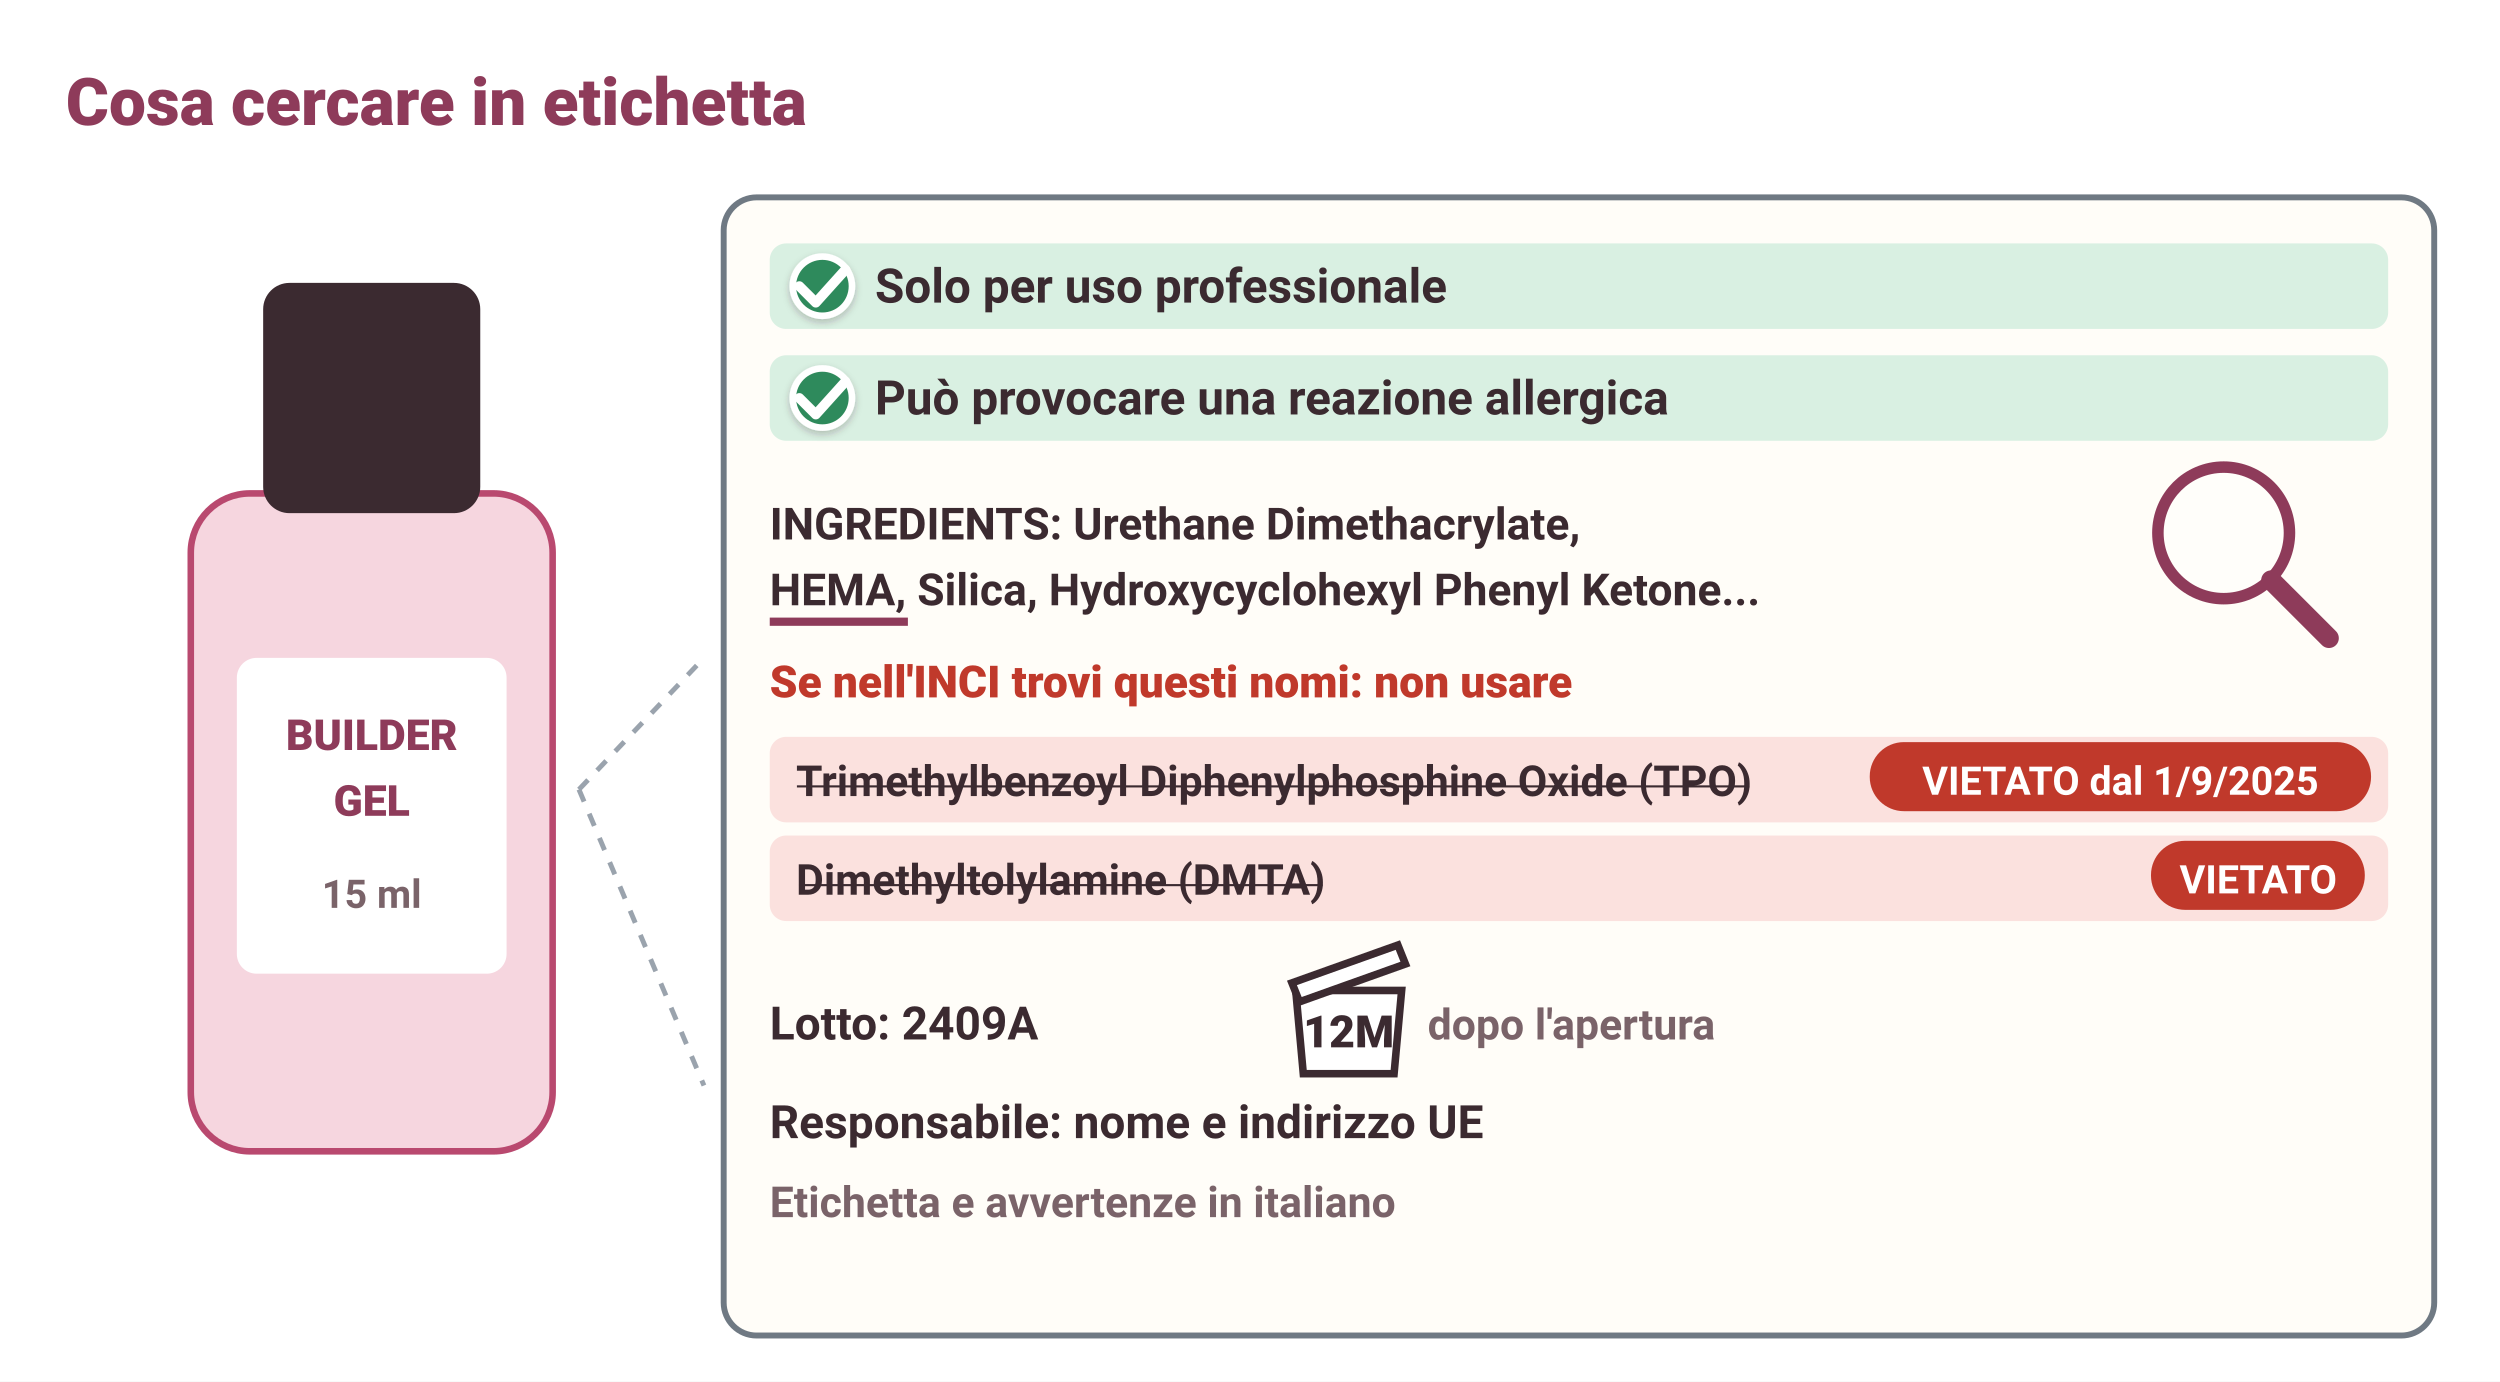
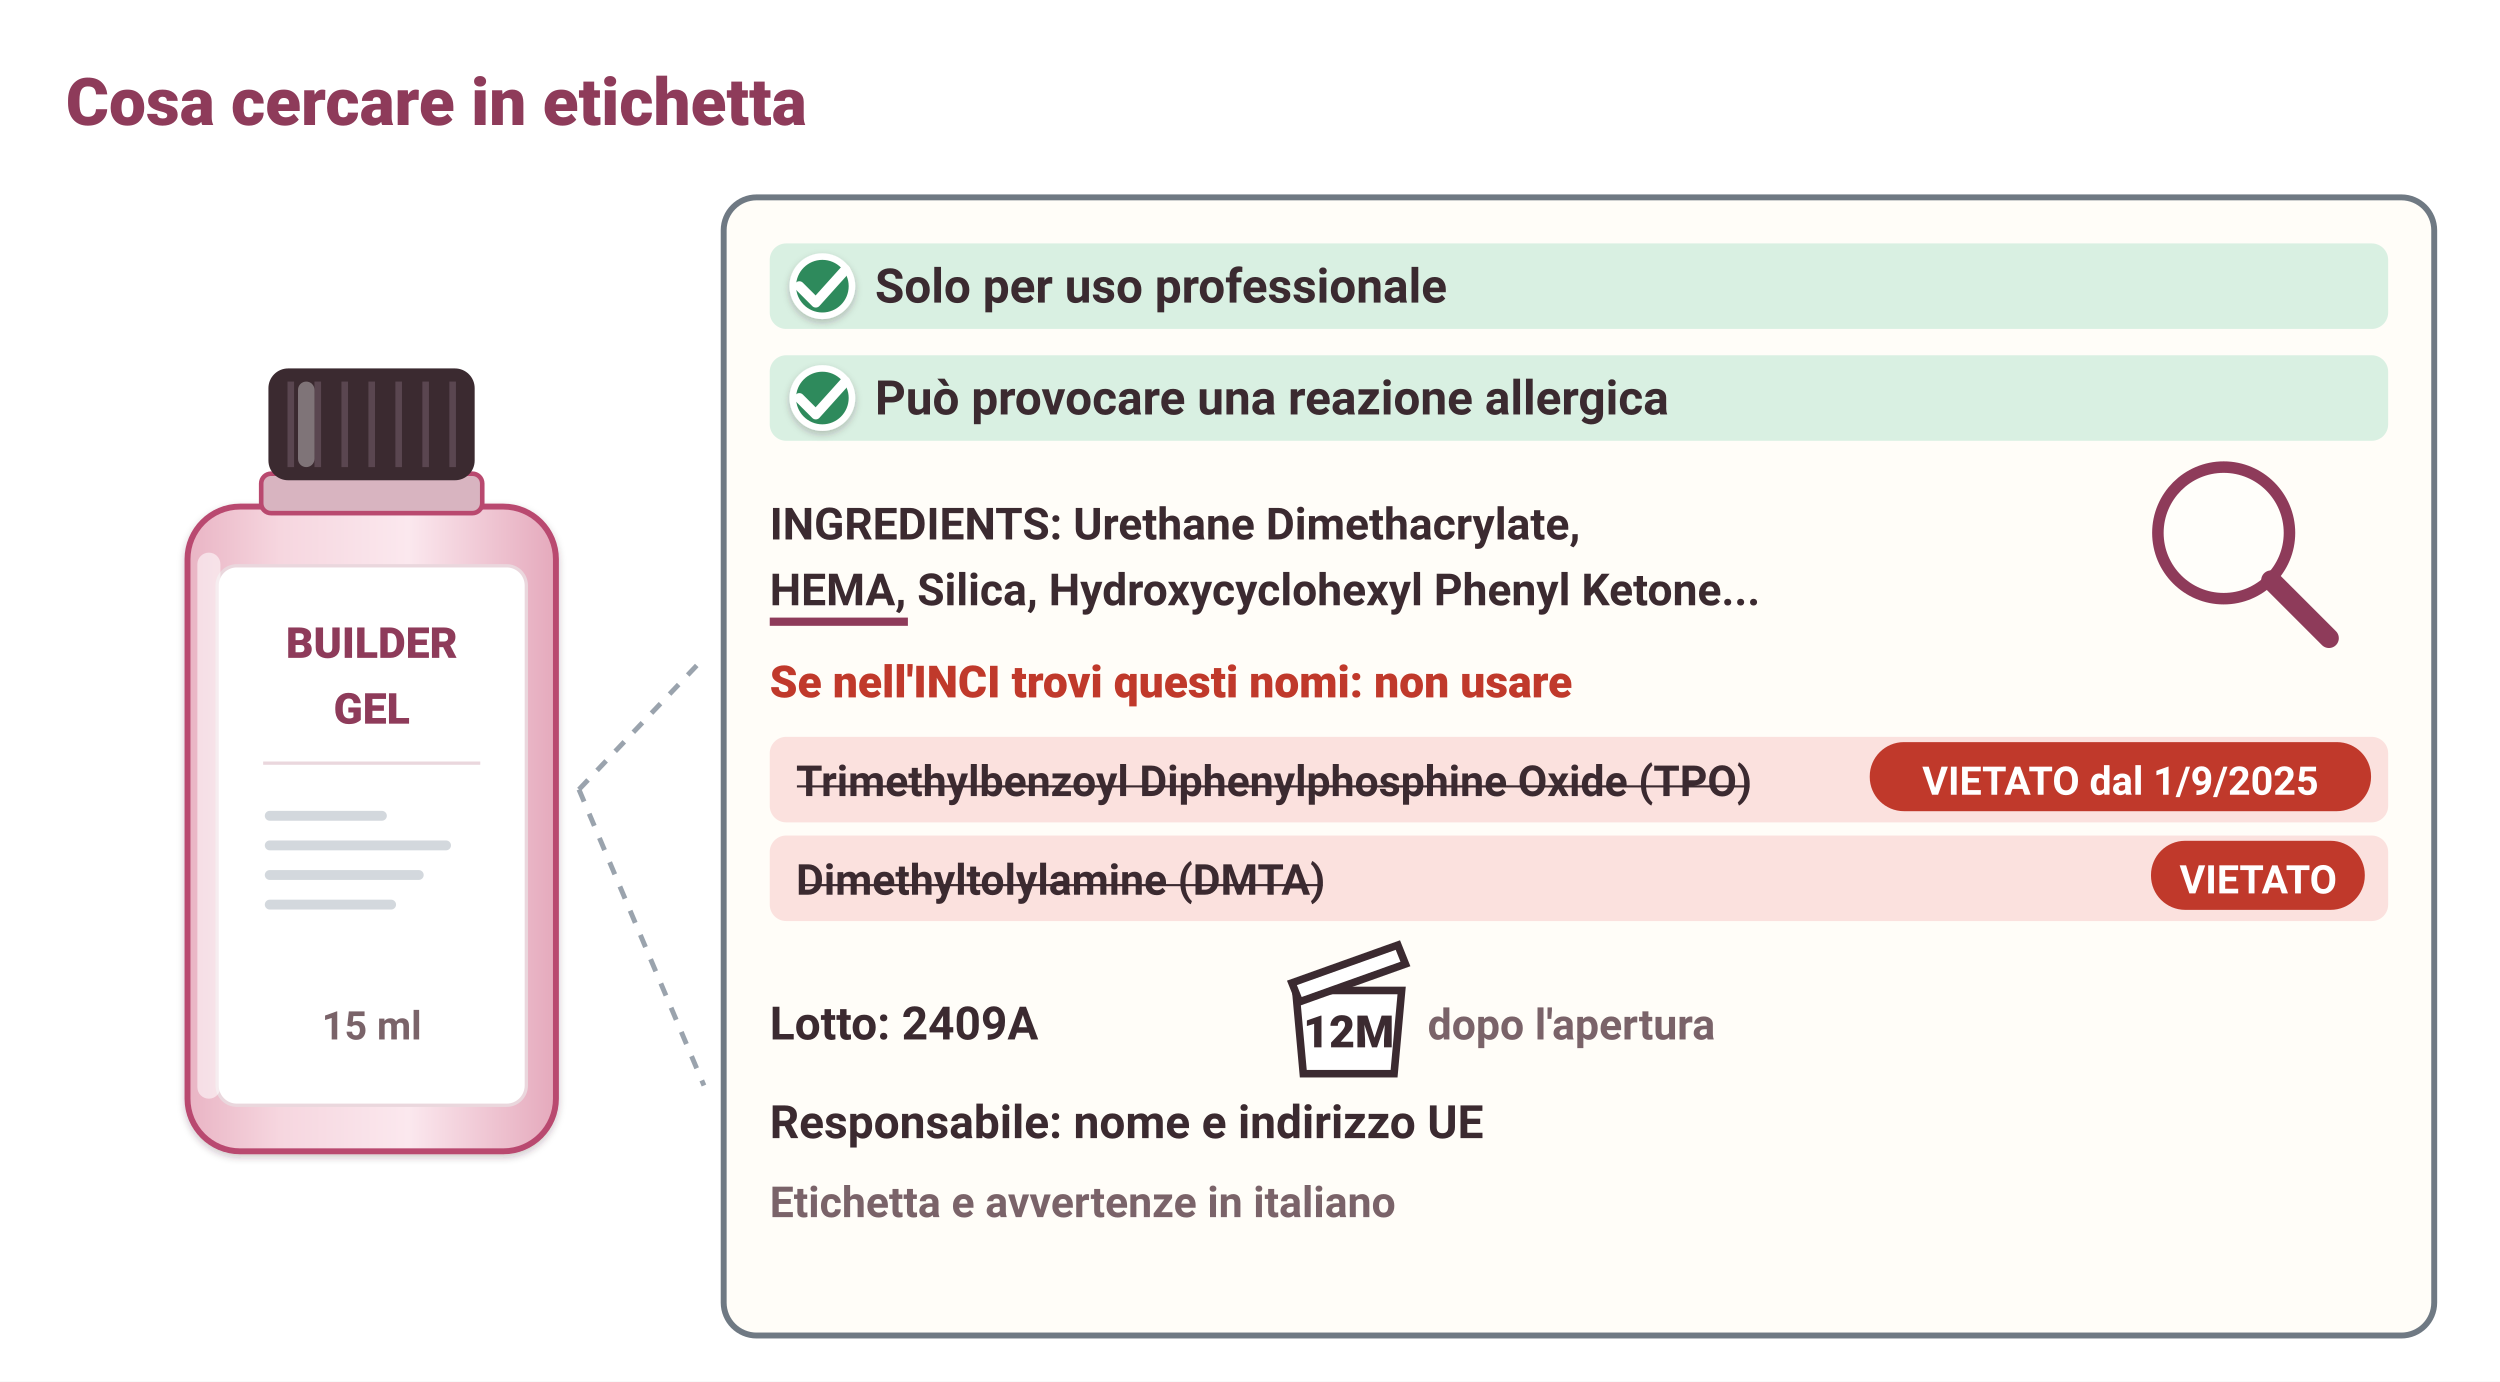
<svg xmlns="http://www.w3.org/2000/svg" viewBox="0 0 760 420" width="760" height="420" font-family="system-ui, -apple-system, 'Segoe UI', Roboto, Arial, sans-serif" role="img">
  <rect width="100%" height="100%" fill="#ffffff" />
  <defs>
    <filter id="nxShS" x="-20%" y="-20%" width="140%" height="150%">
      <feDropShadow dx="0" dy="1" stdDeviation="1.2" flood-color="#3b2a30" flood-opacity=".25" />
    </filter>
  </defs>
  <text x="20.0" y="38.0" font-size="20" text-anchor="start" font-weight="800" fill="#8e3b5a">Cosa cercare in etichetta</text>
-   <rect x="58" y="150" width="110" height="200" rx="18" fill="#f6d6df" stroke="#b9496f" stroke-width="2" />
-   <rect x="80" y="86" width="66" height="70" rx="8" fill="#3b2a30" />
-   <rect x="72" y="200" width="82" height="96" rx="6" fill="#fff" />
-   <text x="113.0" y="228.0" font-size="13" text-anchor="middle" font-weight="900" fill="#8e3b5a">BUILDER</text>
-   <text x="113.0" y="248.0" font-size="13" text-anchor="middle" font-weight="900" fill="#8e3b5a">GEL</text>
-   <text x="113.0" y="276.0" font-size="12" text-anchor="middle" font-weight="600" fill="#7a6369">15 ml</text>
+   <defs>
+     <linearGradient id="bt1" x1="0" y1="0" x2="1" y2="0">
+       <stop offset="0" stop-color="#e9b4c4" />
+       <stop offset=".25" stop-color="#f6d6df" />
+       <stop offset=".6" stop-color="#fbe8ee" />
+       <stop offset="1" stop-color="#e5a9bc" />
+     </linearGradient>
+   </defs>
+   <rect x="57.0" y="154.0" width="112.0" height="196.0" rx="16" fill="url(#bt1)" stroke="#b9496f" stroke-width="1.8" filter="url(#nxShS)" />
+   <rect x="79.4" y="144.0" width="67.2" height="12" rx="3" fill="#d8b4c0" stroke="#b9496f" stroke-width="1.4" />
+   <rect x="81.6" y="112.0" width="62.7" height="34" rx="6" fill="#3b2a30" />
+   <line x1="88.4" y1="116.0" x2="88.4" y2="142.0" stroke="#5a4650" stroke-width="2" />
+   <line x1="96.6" y1="116.0" x2="96.6" y2="142.0" stroke="#5a4650" stroke-width="2" />
+   <line x1="104.8" y1="116.0" x2="104.8" y2="142.0" stroke="#5a4650" stroke-width="2" />
+   <line x1="113.0" y1="116.0" x2="113.0" y2="142.0" stroke="#5a4650" stroke-width="2" />
+   <line x1="121.2" y1="116.0" x2="121.2" y2="142.0" stroke="#5a4650" stroke-width="2" />
+   <line x1="129.4" y1="116.0" x2="129.4" y2="142.0" stroke="#5a4650" stroke-width="2" />
+   <line x1="137.6" y1="116.0" x2="137.6" y2="142.0" stroke="#5a4650" stroke-width="2" />
+   <rect x="90.6" y="116.0" width="5" height="26" rx="2.5" fill="#fff" opacity=".35" />
+   <rect x="66.0" y="172.0" width="94.0" height="164.0" rx="6" fill="#fff" stroke="#ead7dd" />
+   <rect x="60.0" y="168.0" width="7" height="166.0" rx="3.5" fill="#fff" opacity=".55" />
+   <text x="113.0" y="200.0" font-size="13" text-anchor="middle" font-weight="900" fill="#8e3b5a">BUILDER</text>
+   <text x="113.0" y="220.0" font-size="13" text-anchor="middle" font-weight="900" fill="#8e3b5a">GEL</text>
+   <line x1="80" y1="232" x2="146" y2="232" stroke="#ead7dd" />
+   <line x1="82.0" y1="248.0" x2="116.1" y2="248.0" stroke="#d3d8dd" stroke-width="3" stroke-linecap="round" />
+   <line x1="82.0" y1="257.0" x2="135.6" y2="257.0" stroke="#d3d8dd" stroke-width="3" stroke-linecap="round" />
+   <line x1="82.0" y1="266.0" x2="127.3" y2="266.0" stroke="#d3d8dd" stroke-width="3" stroke-linecap="round" />
+   <line x1="82.0" y1="275.0" x2="118.9" y2="275.0" stroke="#d3d8dd" stroke-width="3" stroke-linecap="round" />
+   <text x="113.0" y="316.0" font-size="12" text-anchor="middle" font-weight="700" fill="#7a6369">15 ml</text>
  <path d="M176,240 L214,200 M176,240 L214,330" stroke="#9aa3ad" stroke-width="1.5" stroke-dasharray="4 4" />
  <rect x="220" y="60" width="520" height="346" rx="10" fill="#fffdf8" stroke="#6f7983" stroke-width="1.8" />
  <rect x="234" y="74" width="492" height="26" rx="5" fill="#d9f0e2" />
  <circle cx="250.0" cy="87.0" r="9" fill="#2f8a5b" stroke="#fff" stroke-width="2" filter="url(#nxShS)" />
  <path d="M243.0,87.0 l5,5 l9,-10" stroke="#fff" stroke-width="3" fill="none" stroke-linecap="round" stroke-linejoin="round" />
  <text x="266.0" y="92.0" font-size="14.5" text-anchor="start" font-weight="700" fill="#3b2a30">Solo per uso professionale</text>
  <rect x="234" y="108" width="492" height="26" rx="5" fill="#d9f0e2" />
  <circle cx="250.0" cy="121.0" r="9" fill="#2f8a5b" stroke="#fff" stroke-width="2" filter="url(#nxShS)" />
  <path d="M243.0,121.0 l5,5 l9,-10" stroke="#fff" stroke-width="3" fill="none" stroke-linecap="round" stroke-linejoin="round" />
  <text x="266.0" y="126.0" font-size="14.5" text-anchor="start" font-weight="700" fill="#3b2a30">Può provocare una reazione allergica</text>
  <text x="234.0" y="164.0" font-size="13.5" text-anchor="start" font-weight="600" fill="#3b2a30">INGREDIENTS: Urethane Dimethacrylate,</text>
  <text x="234.0" y="184.0" font-size="13.5" text-anchor="start" font-weight="600" fill="#3b2a30">HEMA, Silica, Hydroxycyclohexyl Phenyl Ketone...</text>
  <line x1="234" y1="189" x2="276" y2="189" stroke="#8e3b5a" stroke-width="2.5" />
  <circle cx="676.0" cy="162.0" r="20.0" fill="#ffffff" fill-opacity=".35" stroke="#8e3b5a" stroke-width="3.5" />
  <line x1="690.4" y1="176.4" x2="708.0" y2="194.0" stroke="#8e3b5a" stroke-width="6" stroke-linecap="round" />
  <text x="234.0" y="212.0" font-size="13.5" text-anchor="start" font-weight="800" fill="#c0392b">Se nell'INCI trovi questi nomi: non usare</text>
  <rect x="234" y="224" width="492" height="26" rx="5" fill="#fbe1de" />
  <text text-decoration="line-through" x="242.0" y="242.0" font-size="13" text-anchor="start" font-weight="600" fill="#3b2a30">Trimethylbenzoyl Diphenylphosphine Oxide (TPO)</text>
  <rect x="568.4" y="225.6" width="152.4" height="21.0" rx="10.4" fill="#c0392b" />
  <text x="644.6" y="241.6" font-size="12" text-anchor="middle" font-weight="700" fill="#fff">VIETATO dal 1/9/2025</text>
  <rect x="234" y="254" width="492" height="26" rx="5" fill="#fbe1de" />
  <text text-decoration="line-through" x="242.0" y="272.0" font-size="13" text-anchor="start" font-weight="600" fill="#3b2a30">Dimethyltolylamine (DMTA)</text>
  <rect x="653.9" y="255.6" width="65.0" height="21.0" rx="10.4" fill="#c0392b" />
  <text x="686.5" y="271.6" font-size="12" text-anchor="middle" font-weight="700" fill="#fff">VIETATO</text>
  <text x="234.0" y="316.0" font-size="14" text-anchor="start" font-weight="700" fill="#3b2a30">Lotto: 2409A</text>
  <g transform="translate(410.0,308.0) scale(1.15)">
    <path d="M-14,-6 L14,-6 L12,16 L-12,16 Z" fill="#fff" stroke="#3b2a30" stroke-width="2" />
    <path d="M-15,-8 L13,-18 L15,-13 L-13,-3 Z" fill="#fff" stroke="#3b2a30" stroke-width="2" />
  </g>
  <text x="410.0" y="318.4" font-size="13.575" text-anchor="middle" font-weight="800" fill="#3b2a30">12M</text>
  <text x="434.0" y="316.0" font-size="13" text-anchor="start" font-weight="600" fill="#7a6369">dopo l'apertura</text>
  <text x="234.0" y="346.0" font-size="14" text-anchor="start" font-weight="700" fill="#3b2a30">Responsabile: nome e indirizzo UE</text>
  <text x="234.0" y="370.0" font-size="13" text-anchor="start" font-weight="600" fill="#7a6369">Etichetta e avvertenze in italiano</text>
</svg>
